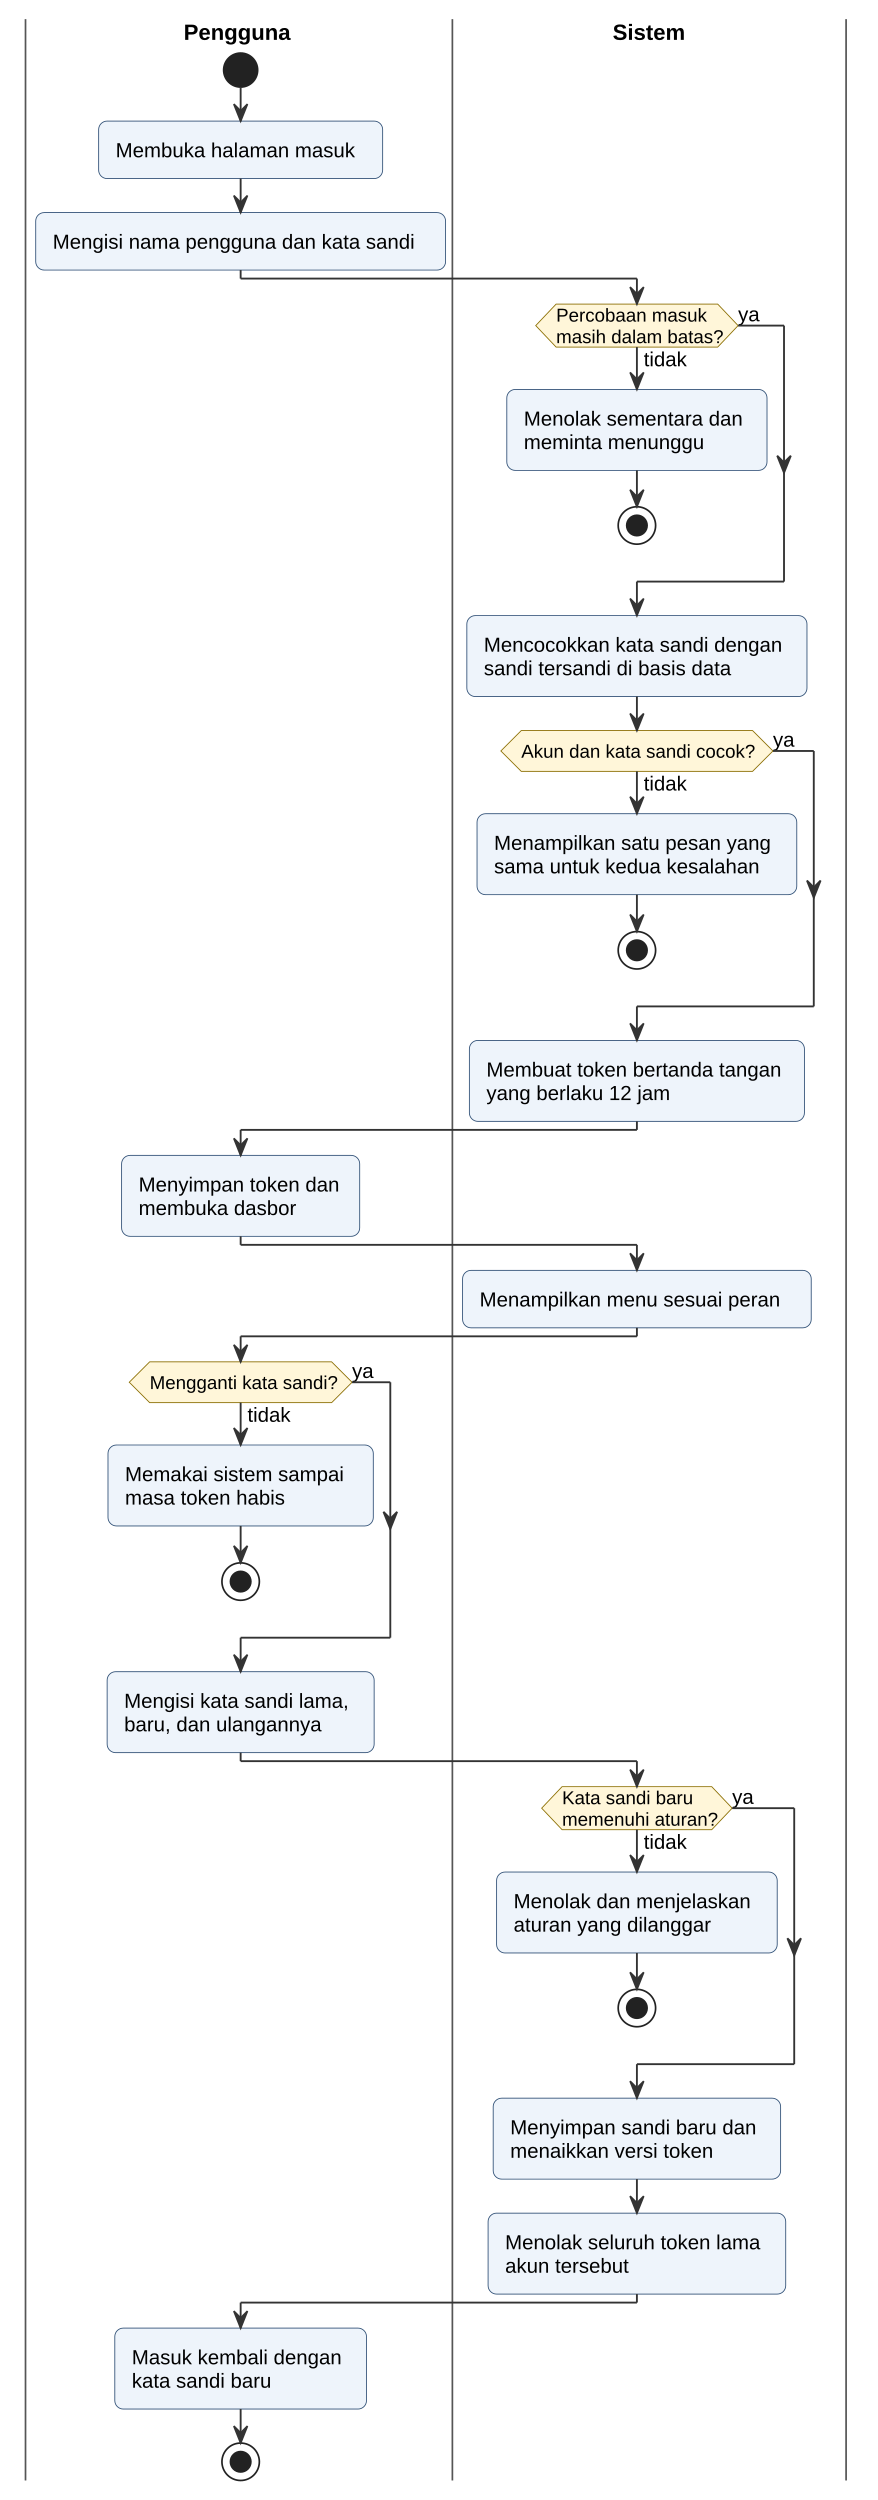
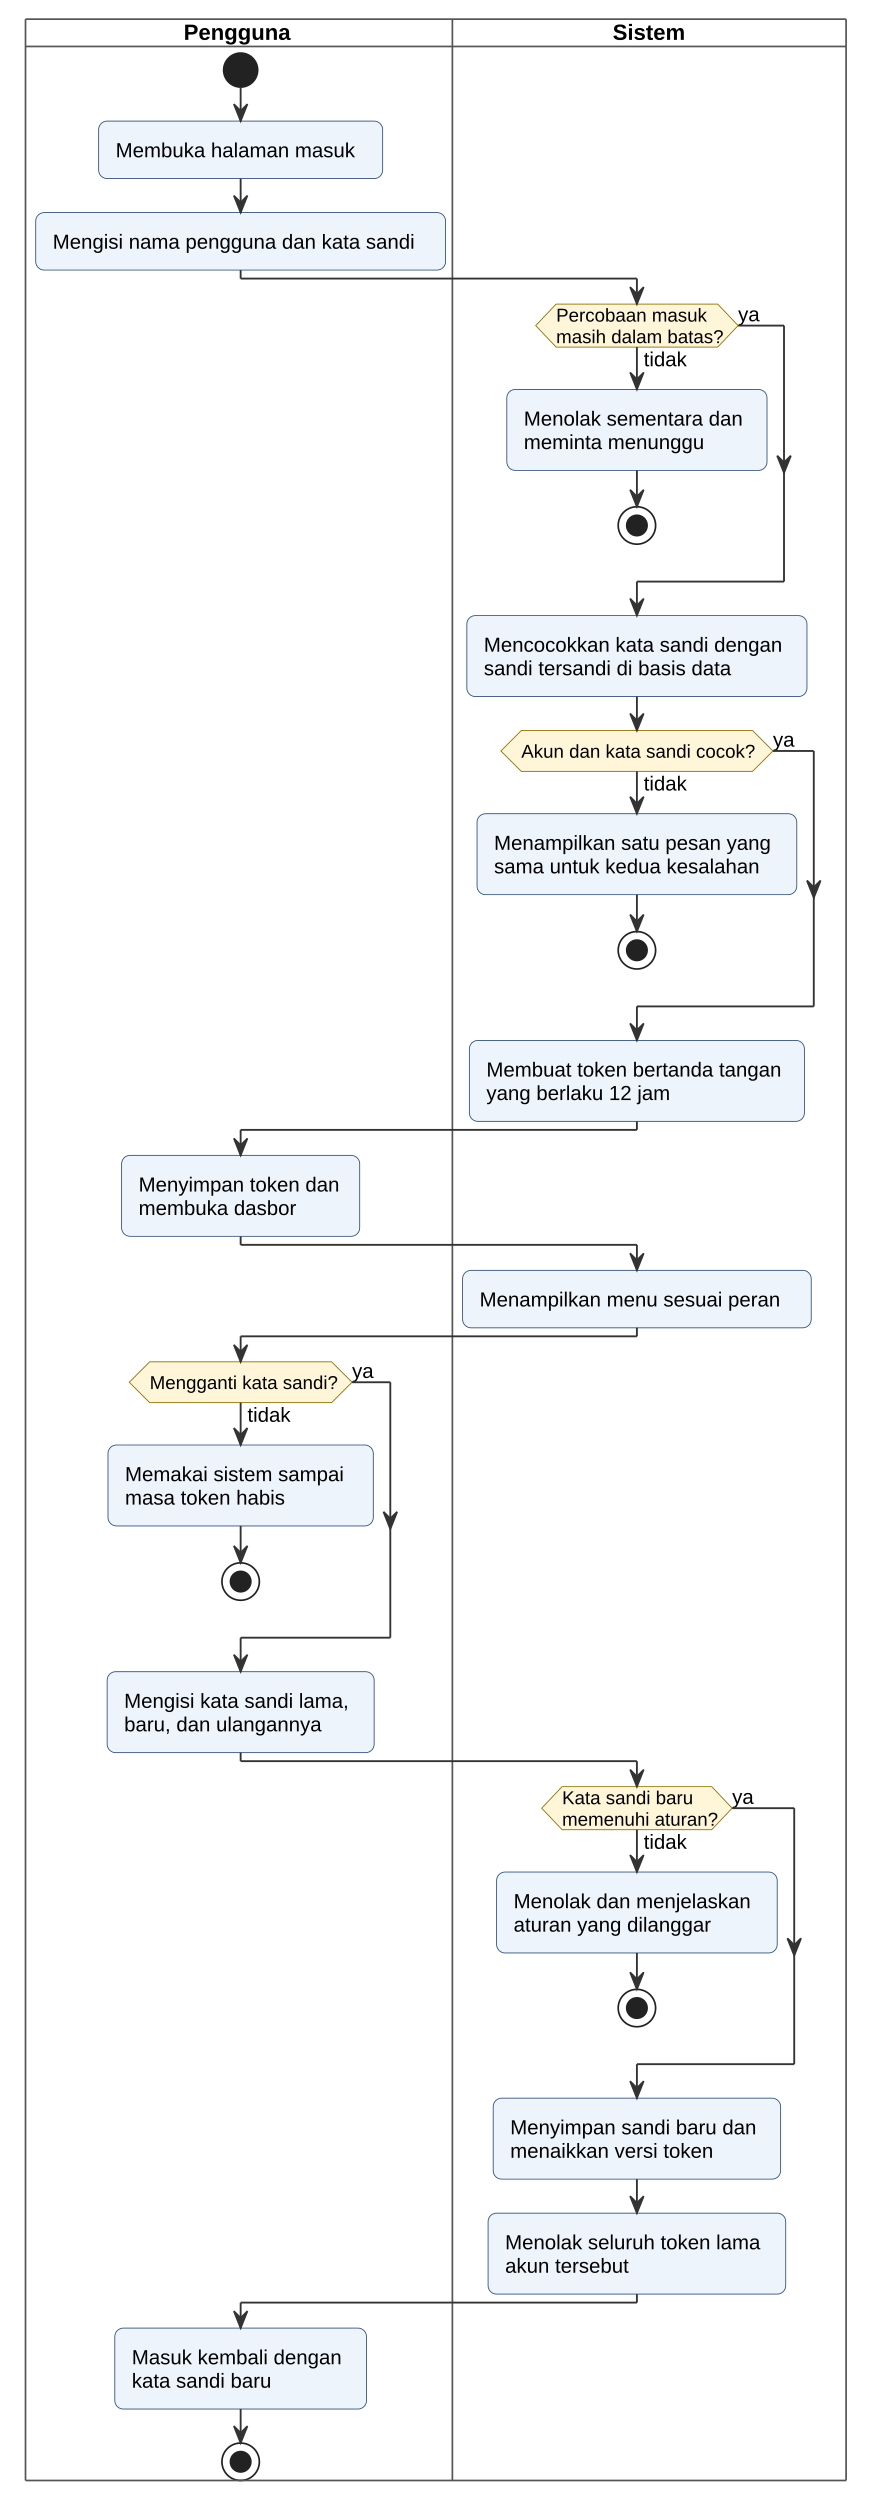
<svg xmlns="http://www.w3.org/2000/svg" contentStyleType="text/css" height="1470px" preserveAspectRatio="none" style="width:516px;height:1470px;background:#FFFFFF;" version="1.1" viewBox="0 0 516 1470" width="516px" zoomAndPan="magnify">
  <defs />
  <g>
    <rect fill="none" height="14.949" style="stroke:none;stroke-width:1.0;" width="483.5" x="15" y="11.255" />
    <ellipse cx="141.5" cy="41.204" fill="#222222" rx="10" ry="10" style="stroke:#222222;stroke-width:1.0;" />
    <rect fill="#EEF4FB" height="33.799" rx="5" ry="5" style="stroke:#2F4F75;stroke-width:0.5;" width="167" x="58" y="71.204" />
    <text fill="#000000" font-family="Arial" font-size="12" lengthAdjust="spacing" textLength="147" x="68" y="92.46">Membuka halaman masuk</text>
    <rect fill="#EEF4FB" height="33.799" rx="5" ry="5" style="stroke:#2F4F75;stroke-width:0.5;" width="241" x="21" y="125.002" />
    <text fill="#000000" font-family="Arial" font-size="12" lengthAdjust="spacing" textLength="221" x="31" y="146.258">Mengisi nama pengguna dan kata sandi</text>
    <rect fill="#EEF4FB" height="47.598" rx="5" ry="5" style="stroke:#2F4F75;stroke-width:0.5;" width="140" x="71.5" y="679.366" />
    <text fill="#000000" font-family="Arial" font-size="12" lengthAdjust="spacing" textLength="120" x="81.5" y="700.622">Menyimpan token dan</text>
    <text fill="#000000" font-family="Arial" font-size="12" lengthAdjust="spacing" textLength="98" x="81.5" y="714.421">membuka dasbor</text>
    <rect fill="#EEF4FB" height="47.598" rx="5" ry="5" style="stroke:#2F4F75;stroke-width:0.5;" width="156" x="63.5" y="849.662" />
    <text fill="#000000" font-family="Arial" font-size="12" lengthAdjust="spacing" textLength="136" x="73.5" y="870.918">Memakai sistem sampai</text>
    <text fill="#000000" font-family="Arial" font-size="12" lengthAdjust="spacing" textLength="99" x="73.5" y="884.717">masa token habis</text>
    <ellipse cx="141.5" cy="929.961" fill="none" rx="11" ry="11" style="stroke:#222222;stroke-width:1.0;" />
    <ellipse cx="141.5" cy="929.961" fill="#222222" rx="6" ry="6" style="stroke:#222222;stroke-width:1.0;" />
    <polygon fill="#FFF6D9" points="88,800.763,195,800.763,207,812.763,195,824.763,88,824.763,76,812.763,88,800.763" style="stroke:#8A6D00;stroke-width:0.5;" />
    <text fill="#000000" font-family="Arial" font-size="12" lengthAdjust="spacing" textLength="26" x="145.5" y="836.019">tidak</text>
    <text fill="#000000" font-family="Arial" font-size="11" lengthAdjust="spacing" textLength="107" x="88" y="816.756">Mengganti kata sandi?</text>
    <text fill="#000000" font-family="Arial" font-size="12" lengthAdjust="spacing" textLength="12" x="207" y="810.22">ya</text>
    <rect fill="#EEF4FB" height="47.598" rx="5" ry="5" style="stroke:#2F4F75;stroke-width:0.5;" width="157" x="63" y="982.961" />
    <text fill="#000000" font-family="Arial" font-size="12" lengthAdjust="spacing" textLength="137" x="73" y="1004.217">Mengisi kata sandi lama,</text>
    <text fill="#000000" font-family="Arial" font-size="12" lengthAdjust="spacing" textLength="119" x="73" y="1018.016">baru, dan ulangannya</text>
    <rect fill="#EEF4FB" height="47.598" rx="5" ry="5" style="stroke:#2F4F75;stroke-width:0.5;" width="148" x="67.5" y="1368.926" />
    <text fill="#000000" font-family="Arial" font-size="12" lengthAdjust="spacing" textLength="128" x="77.5" y="1390.182">Masuk kembali dengan</text>
    <text fill="#000000" font-family="Arial" font-size="12" lengthAdjust="spacing" textLength="85" x="77.5" y="1403.98">kata sandi baru</text>
    <ellipse cx="141.5" cy="1447.523" fill="none" rx="11" ry="11" style="stroke:#222222;stroke-width:1.0;" />
    <ellipse cx="141.5" cy="1447.523" fill="#222222" rx="6" ry="6" style="stroke:#222222;stroke-width:1.0;" />
    <line style="stroke:#555555;stroke-width:1.0;" x1="15" x2="15" y1="11.255" y2="1458.523" />
    <rect fill="#EEF4FB" height="47.598" rx="5" ry="5" style="stroke:#2F4F75;stroke-width:0.5;" width="153" x="298" y="228.999" />
    <text fill="#000000" font-family="Arial" font-size="12" lengthAdjust="spacing" textLength="133" x="308" y="250.254">Menolak sementara dan</text>
    <text fill="#000000" font-family="Arial" font-size="12" lengthAdjust="spacing" textLength="112" x="308" y="264.053">meminta menunggu</text>
    <ellipse cx="374.5" cy="308.973" fill="none" rx="11" ry="11" style="stroke:#222222;stroke-width:1.0;" />
    <ellipse cx="374.5" cy="308.973" fill="#222222" rx="6" ry="6" style="stroke:#222222;stroke-width:1.0;" />
    <polygon fill="#FFF6D9" points="327,178.801,422,178.801,434,191.45,422,204.099,327,204.099,315,191.45,327,178.801" style="stroke:#8A6D00;stroke-width:0.5;" />
    <text fill="#000000" font-family="Arial" font-size="12" lengthAdjust="spacing" textLength="26" x="378.5" y="215.355">tidak</text>
    <text fill="#000000" font-family="Arial" font-size="11" lengthAdjust="spacing" textLength="86" x="327" y="189.119">Percobaan masuk</text>
    <text fill="#000000" font-family="Arial" font-size="11" lengthAdjust="spacing" textLength="95" x="327" y="201.768">masih dalam batas?</text>
    <text fill="#000000" font-family="Arial" font-size="12" lengthAdjust="spacing" textLength="12" x="434" y="188.907">ya</text>
    <rect fill="#EEF4FB" height="47.598" rx="5" ry="5" style="stroke:#2F4F75;stroke-width:0.5;" width="200" x="274.5" y="361.973" />
    <text fill="#000000" font-family="Arial" font-size="12" lengthAdjust="spacing" textLength="180" x="284.5" y="383.229">Mencocokkan kata sandi dengan</text>
    <text fill="#000000" font-family="Arial" font-size="12" lengthAdjust="spacing" textLength="153" x="284.5" y="397.028">sandi tersandi di basis data</text>
    <rect fill="#EEF4FB" height="47.598" rx="5" ry="5" style="stroke:#2F4F75;stroke-width:0.5;" width="188" x="280.5" y="478.47" />
    <text fill="#000000" font-family="Arial" font-size="12" lengthAdjust="spacing" textLength="168" x="290.5" y="499.726">Menampilkan satu pesan yang</text>
    <text fill="#000000" font-family="Arial" font-size="12" lengthAdjust="spacing" textLength="163" x="290.5" y="513.525">sama untuk kedua kesalahan</text>
    <ellipse cx="374.5" cy="558.769" fill="none" rx="11" ry="11" style="stroke:#222222;stroke-width:1.0;" />
    <ellipse cx="374.5" cy="558.769" fill="#222222" rx="6" ry="6" style="stroke:#222222;stroke-width:1.0;" />
    <polygon fill="#FFF6D9" points="306.5,429.571,442.5,429.571,454.5,441.571,442.5,453.571,306.5,453.571,294.5,441.571,306.5,429.571" style="stroke:#8A6D00;stroke-width:0.5;" />
    <text fill="#000000" font-family="Arial" font-size="12" lengthAdjust="spacing" textLength="26" x="378.5" y="464.826">tidak</text>
    <text fill="#000000" font-family="Arial" font-size="11" lengthAdjust="spacing" textLength="136" x="306.5" y="445.564">Akun dan kata sandi cocok?</text>
    <text fill="#000000" font-family="Arial" font-size="12" lengthAdjust="spacing" textLength="12" x="454.5" y="439.028">ya</text>
    <rect fill="#EEF4FB" height="47.598" rx="5" ry="5" style="stroke:#2F4F75;stroke-width:0.5;" width="197" x="276" y="611.769" />
    <text fill="#000000" font-family="Arial" font-size="12" lengthAdjust="spacing" textLength="177" x="286" y="633.025">Membuat token bertanda tangan</text>
    <text fill="#000000" font-family="Arial" font-size="12" lengthAdjust="spacing" textLength="111" x="286" y="646.823">yang berlaku 12 jam</text>
    <rect fill="#EEF4FB" height="33.799" rx="5" ry="5" style="stroke:#2F4F75;stroke-width:0.5;" width="205" x="272" y="746.964" />
    <text fill="#000000" font-family="Arial" font-size="12" lengthAdjust="spacing" textLength="185" x="282" y="768.22">Menampilkan menu sesuai peran</text>
    <rect fill="#EEF4FB" height="47.598" rx="5" ry="5" style="stroke:#2F4F75;stroke-width:0.5;" width="165" x="292" y="1100.756" />
    <text fill="#000000" font-family="Arial" font-size="12" lengthAdjust="spacing" textLength="145" x="302" y="1122.012">Menolak dan menjelaskan</text>
    <text fill="#000000" font-family="Arial" font-size="12" lengthAdjust="spacing" textLength="119" x="302" y="1135.811">aturan yang dilanggar</text>
    <ellipse cx="374.5" cy="1180.73" fill="none" rx="11" ry="11" style="stroke:#222222;stroke-width:1.0;" />
    <ellipse cx="374.5" cy="1180.73" fill="#222222" rx="6" ry="6" style="stroke:#222222;stroke-width:1.0;" />
    <polygon fill="#FFF6D9" points="330.5,1050.559,418.5,1050.559,430.5,1063.208,418.5,1075.857,330.5,1075.857,318.5,1063.208,330.5,1050.559" style="stroke:#8A6D00;stroke-width:0.5;" />
    <text fill="#000000" font-family="Arial" font-size="12" lengthAdjust="spacing" textLength="26" x="378.5" y="1087.112">tidak</text>
    <text fill="#000000" font-family="Arial" font-size="11" lengthAdjust="spacing" textLength="76" x="330.5" y="1060.877">Kata sandi baru</text>
    <text fill="#000000" font-family="Arial" font-size="11" lengthAdjust="spacing" textLength="88" x="330.5" y="1073.526">memenuhi aturan?</text>
    <text fill="#000000" font-family="Arial" font-size="12" lengthAdjust="spacing" textLength="12" x="430.5" y="1060.665">ya</text>
    <rect fill="#EEF4FB" height="47.598" rx="5" ry="5" style="stroke:#2F4F75;stroke-width:0.5;" width="169" x="290" y="1233.73" />
    <text fill="#000000" font-family="Arial" font-size="12" lengthAdjust="spacing" textLength="149" x="300" y="1254.986">Menyimpan sandi baru dan</text>
    <text fill="#000000" font-family="Arial" font-size="12" lengthAdjust="spacing" textLength="123" x="300" y="1268.785">menaikkan versi token</text>
    <rect fill="#EEF4FB" height="47.598" rx="5" ry="5" style="stroke:#2F4F75;stroke-width:0.5;" width="175" x="287" y="1301.328" />
    <text fill="#000000" font-family="Arial" font-size="12" lengthAdjust="spacing" textLength="155" x="297" y="1322.584">Menolak seluruh token lama</text>
    <text fill="#000000" font-family="Arial" font-size="12" lengthAdjust="spacing" textLength="75" x="297" y="1336.383">akun tersebut</text>
    <line style="stroke:#555555;stroke-width:1.0;" x1="266" x2="266" y1="11.255" y2="1458.523" />
    <line style="stroke:#555555;stroke-width:1.0;" x1="497.5" x2="497.5" y1="11.255" y2="1458.523" />
    <line style="stroke:#333333;stroke-width:1.1;" x1="141.5" x2="141.5" y1="51.204" y2="71.204" />
    <polygon fill="#333333" points="137.5,61.204,141.5,71.204,145.5,61.204,141.5,65.204" style="stroke:#333333;stroke-width:1.0;" />
    <line style="stroke:#333333;stroke-width:1.1;" x1="141.5" x2="141.5" y1="105.002" y2="125.002" />
    <polygon fill="#333333" points="137.5,115.002,141.5,125.002,145.5,115.002,141.5,119.002" style="stroke:#333333;stroke-width:1.0;" />
    <line style="stroke:#333333;stroke-width:1.1;" x1="141.5" x2="141.5" y1="897.26" y2="918.961" />
    <polygon fill="#333333" points="137.5,908.961,141.5,918.961,145.5,908.961,141.5,912.961" style="stroke:#333333;stroke-width:1.0;" />
    <line style="stroke:#333333;stroke-width:1.1;" x1="141.5" x2="141.5" y1="824.763" y2="849.662" />
    <polygon fill="#333333" points="137.5,839.662,141.5,849.662,145.5,839.662,141.5,843.662" style="stroke:#333333;stroke-width:1.0;" />
    <line style="stroke:#333333;stroke-width:1.1;" x1="207" x2="229.5" y1="812.763" y2="812.763" />
    <polygon fill="#333333" points="225.5,888.961,229.5,898.961,233.5,888.961,229.5,892.961" style="stroke:#333333;stroke-width:1.1;" />
    <line style="stroke:#333333;stroke-width:1.1;" x1="229.5" x2="229.5" y1="812.763" y2="962.961" />
    <line style="stroke:#333333;stroke-width:1.1;" x1="229.5" x2="141.5" y1="962.961" y2="962.961" />
    <line style="stroke:#333333;stroke-width:1.1;" x1="141.5" x2="141.5" y1="962.961" y2="982.961" />
    <polygon fill="#333333" points="137.5,972.961,141.5,982.961,145.5,972.961,141.5,976.961" style="stroke:#333333;stroke-width:1.0;" />
    <line style="stroke:#333333;stroke-width:1.1;" x1="141.5" x2="141.5" y1="1416.523" y2="1436.523" />
    <polygon fill="#333333" points="137.5,1426.523,141.5,1436.523,145.5,1426.523,141.5,1430.523" style="stroke:#333333;stroke-width:1.0;" />
    <line style="stroke:#333333;stroke-width:1.1;" x1="374.5" x2="374.5" y1="276.596" y2="297.973" />
    <polygon fill="#333333" points="370.5,287.973,374.5,297.973,378.5,287.973,374.5,291.973" style="stroke:#333333;stroke-width:1.0;" />
    <line style="stroke:#333333;stroke-width:1.1;" x1="374.5" x2="374.5" y1="204.099" y2="228.999" />
    <polygon fill="#333333" points="370.5,218.999,374.5,228.999,378.5,218.999,374.5,222.999" style="stroke:#333333;stroke-width:1.0;" />
    <line style="stroke:#333333;stroke-width:1.1;" x1="434" x2="461" y1="191.45" y2="191.45" />
    <polygon fill="#333333" points="457,267.973,461,277.973,465,267.973,461,271.973" style="stroke:#333333;stroke-width:1.1;" />
    <line style="stroke:#333333;stroke-width:1.1;" x1="461" x2="461" y1="191.45" y2="341.973" />
    <line style="stroke:#333333;stroke-width:1.1;" x1="461" x2="374.5" y1="341.973" y2="341.973" />
    <line style="stroke:#333333;stroke-width:1.1;" x1="374.5" x2="374.5" y1="341.973" y2="361.973" />
    <polygon fill="#333333" points="370.5,351.973,374.5,361.973,378.5,351.973,374.5,355.973" style="stroke:#333333;stroke-width:1.0;" />
    <line style="stroke:#333333;stroke-width:1.1;" x1="374.5" x2="374.5" y1="526.068" y2="547.769" />
    <polygon fill="#333333" points="370.5,537.769,374.5,547.769,378.5,537.769,374.5,541.769" style="stroke:#333333;stroke-width:1.0;" />
    <line style="stroke:#333333;stroke-width:1.1;" x1="374.5" x2="374.5" y1="453.571" y2="478.47" />
    <polygon fill="#333333" points="370.5,468.47,374.5,478.47,378.5,468.47,374.5,472.47" style="stroke:#333333;stroke-width:1.0;" />
    <line style="stroke:#333333;stroke-width:1.1;" x1="454.5" x2="478.5" y1="441.571" y2="441.571" />
    <polygon fill="#333333" points="474.5,517.769,478.5,527.769,482.5,517.769,478.5,521.769" style="stroke:#333333;stroke-width:1.1;" />
    <line style="stroke:#333333;stroke-width:1.1;" x1="478.5" x2="478.5" y1="441.571" y2="591.769" />
    <line style="stroke:#333333;stroke-width:1.1;" x1="478.5" x2="374.5" y1="591.769" y2="591.769" />
    <line style="stroke:#333333;stroke-width:1.1;" x1="374.5" x2="374.5" y1="591.769" y2="611.769" />
    <polygon fill="#333333" points="370.5,601.769,374.5,611.769,378.5,601.769,374.5,605.769" style="stroke:#333333;stroke-width:1.0;" />
    <line style="stroke:#333333;stroke-width:1.1;" x1="374.5" x2="374.5" y1="409.571" y2="429.571" />
    <polygon fill="#333333" points="370.5,419.571,374.5,429.571,378.5,419.571,374.5,423.571" style="stroke:#333333;stroke-width:1.0;" />
    <line style="stroke:#333333;stroke-width:1.1;" x1="374.5" x2="374.5" y1="1148.354" y2="1169.73" />
    <polygon fill="#333333" points="370.5,1159.73,374.5,1169.73,378.5,1159.73,374.5,1163.73" style="stroke:#333333;stroke-width:1.0;" />
    <line style="stroke:#333333;stroke-width:1.1;" x1="374.5" x2="374.5" y1="1075.857" y2="1100.756" />
    <polygon fill="#333333" points="370.5,1090.756,374.5,1100.756,378.5,1090.756,374.5,1094.756" style="stroke:#333333;stroke-width:1.0;" />
    <line style="stroke:#333333;stroke-width:1.1;" x1="430.5" x2="467" y1="1063.208" y2="1063.208" />
    <polygon fill="#333333" points="463,1139.73,467,1149.73,471,1139.73,467,1143.73" style="stroke:#333333;stroke-width:1.1;" />
    <line style="stroke:#333333;stroke-width:1.1;" x1="467" x2="467" y1="1063.208" y2="1213.73" />
    <line style="stroke:#333333;stroke-width:1.1;" x1="467" x2="374.5" y1="1213.73" y2="1213.73" />
    <line style="stroke:#333333;stroke-width:1.1;" x1="374.5" x2="374.5" y1="1213.73" y2="1233.73" />
    <polygon fill="#333333" points="370.5,1223.73,374.5,1233.73,378.5,1223.73,374.5,1227.73" style="stroke:#333333;stroke-width:1.0;" />
    <line style="stroke:#333333;stroke-width:1.1;" x1="374.5" x2="374.5" y1="1281.328" y2="1301.328" />
    <polygon fill="#333333" points="370.5,1291.328,374.5,1301.328,378.5,1291.328,374.5,1295.328" style="stroke:#333333;stroke-width:1.0;" />
    <line style="stroke:#333333;stroke-width:1.1;" x1="141.5" x2="141.5" y1="158.801" y2="163.801" />
    <line style="stroke:#333333;stroke-width:1.1;" x1="141.5" x2="374.5" y1="163.801" y2="163.801" />
    <line style="stroke:#333333;stroke-width:1.1;" x1="374.5" x2="374.5" y1="163.801" y2="178.801" />
    <polygon fill="#333333" points="370.5,168.801,374.5,178.801,378.5,168.801,374.5,172.801" style="stroke:#333333;stroke-width:1.0;" />
    <line style="stroke:#333333;stroke-width:1.1;" x1="374.5" x2="374.5" y1="659.366" y2="664.366" />
    <line style="stroke:#333333;stroke-width:1.1;" x1="374.5" x2="141.5" y1="664.366" y2="664.366" />
    <line style="stroke:#333333;stroke-width:1.1;" x1="141.5" x2="141.5" y1="664.366" y2="679.366" />
    <polygon fill="#333333" points="137.5,669.366,141.5,679.366,145.5,669.366,141.5,673.366" style="stroke:#333333;stroke-width:1.0;" />
    <line style="stroke:#333333;stroke-width:1.1;" x1="141.5" x2="141.5" y1="726.964" y2="731.964" />
    <line style="stroke:#333333;stroke-width:1.1;" x1="141.5" x2="374.5" y1="731.964" y2="731.964" />
    <line style="stroke:#333333;stroke-width:1.1;" x1="374.5" x2="374.5" y1="731.964" y2="746.964" />
    <polygon fill="#333333" points="370.5,736.964,374.5,746.964,378.5,736.964,374.5,740.964" style="stroke:#333333;stroke-width:1.0;" />
    <line style="stroke:#333333;stroke-width:1.1;" x1="374.5" x2="374.5" y1="780.763" y2="785.763" />
    <line style="stroke:#333333;stroke-width:1.1;" x1="374.5" x2="141.5" y1="785.763" y2="785.763" />
    <line style="stroke:#333333;stroke-width:1.1;" x1="141.5" x2="141.5" y1="785.763" y2="800.763" />
    <polygon fill="#333333" points="137.5,790.763,141.5,800.763,145.5,790.763,141.5,794.763" style="stroke:#333333;stroke-width:1.0;" />
    <line style="stroke:#333333;stroke-width:1.1;" x1="141.5" x2="141.5" y1="1030.559" y2="1035.559" />
    <line style="stroke:#333333;stroke-width:1.1;" x1="141.5" x2="374.5" y1="1035.559" y2="1035.559" />
    <line style="stroke:#333333;stroke-width:1.1;" x1="374.5" x2="374.5" y1="1035.559" y2="1050.559" />
    <polygon fill="#333333" points="370.5,1040.559,374.5,1050.559,378.5,1040.559,374.5,1044.559" style="stroke:#333333;stroke-width:1.0;" />
    <line style="stroke:#333333;stroke-width:1.1;" x1="374.5" x2="374.5" y1="1348.926" y2="1353.926" />
    <line style="stroke:#333333;stroke-width:1.1;" x1="374.5" x2="141.5" y1="1353.926" y2="1353.926" />
    <line style="stroke:#333333;stroke-width:1.1;" x1="141.5" x2="141.5" y1="1353.926" y2="1368.926" />
    <polygon fill="#333333" points="137.5,1358.926,141.5,1368.926,145.5,1358.926,141.5,1362.926" style="stroke:#333333;stroke-width:1.0;" />
    <text fill="#000000" font-family="Arial" font-size="13" font-weight="bold" lengthAdjust="spacing" textLength="65" x="108" y="23.449">Pengguna</text>
    <text fill="#000000" font-family="Arial" font-size="13" font-weight="bold" lengthAdjust="spacing" textLength="43" x="360.25" y="23.449">Sistem</text>
  </g>
+   <line style="stroke:#555555;stroke-width:1.0;" x1="15.0" x2="497.5" y1="11.255" y2="11.255" />
+   <line style="stroke:#555555;stroke-width:1.0;" x1="15.0" x2="497.5" y1="27.326" y2="27.326" />
+   <line style="stroke:#555555;stroke-width:1.0;" x1="15.0" x2="497.5" y1="1458.523" y2="1458.523" />
</svg>
